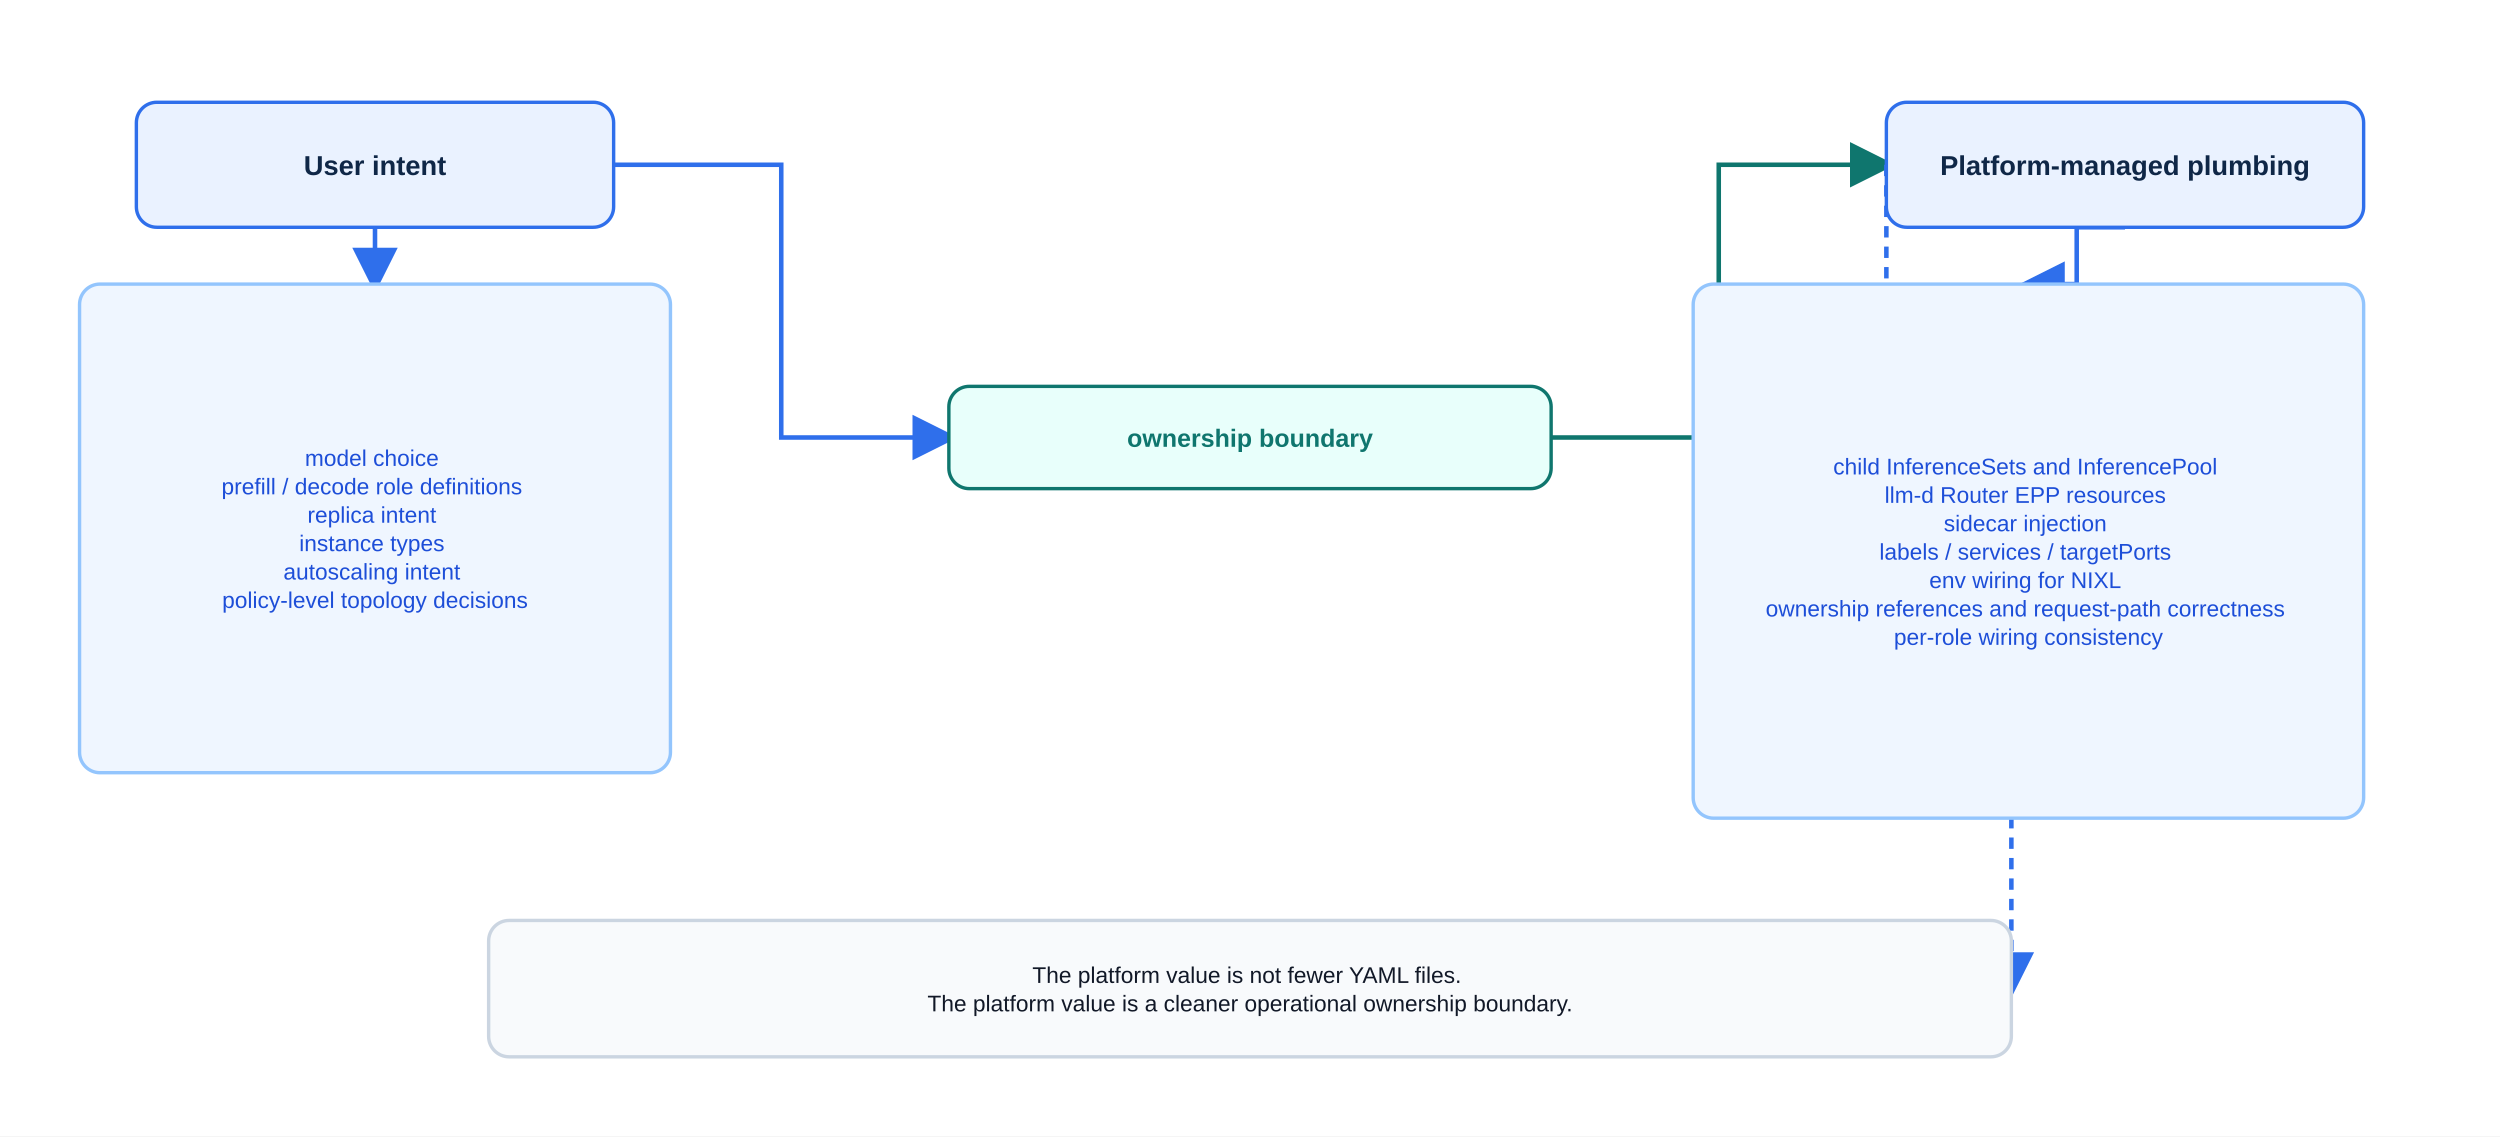
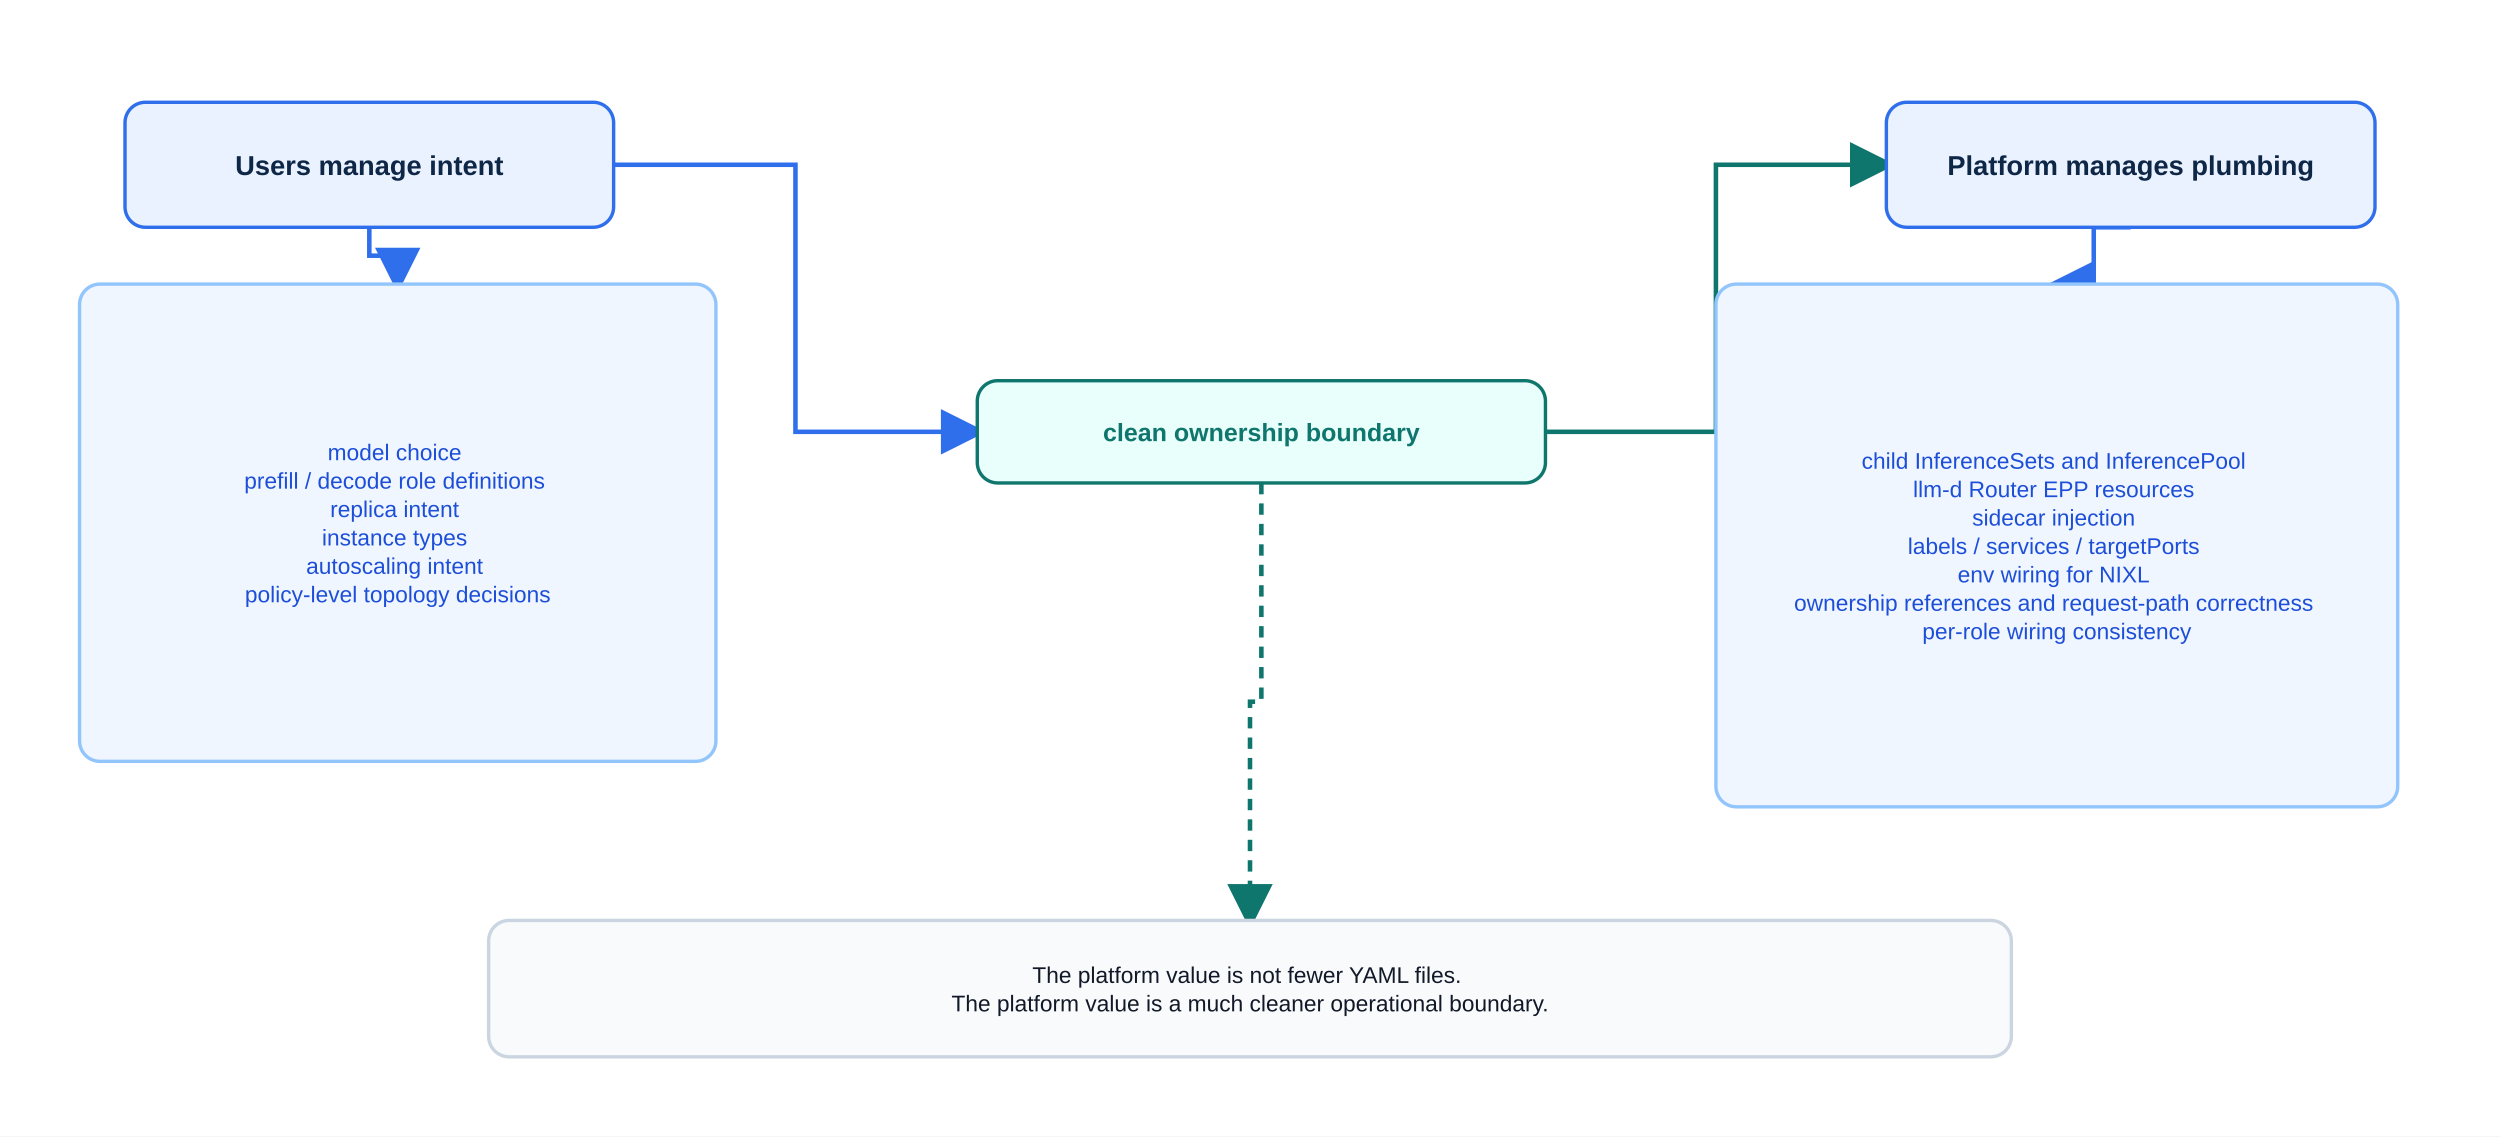
<svg xmlns="http://www.w3.org/2000/svg" width="2200" height="1000" viewBox="0 0 2200 1000">
  <defs>
    <marker id="solid1" markerWidth="10" markerHeight="10" refX="8" refY="5" orient="auto" markerUnits="strokeWidth">
      <path d="M 0 0 L 10 5 L 0 10 z" fill="#2F6FEB" />
    </marker>
    <marker id="solid2" markerWidth="10" markerHeight="10" refX="8" refY="5" orient="auto" markerUnits="strokeWidth">
      <path d="M 0 0 L 10 5 L 0 10 z" fill="#0F766E" />
    </marker>
    <marker id="dash3" markerWidth="10" markerHeight="10" refX="8" refY="5" orient="auto" markerUnits="strokeWidth">
-       <path d="M 0 0 L 10 5 L 0 10 z" fill="#2F6FEB" />
+       <path d="M 0 0 L 10 5 L 0 10 z" fill="#0F766E" />
    </marker>
  </defs>
  <rect x="0" y="0" width="2200" height="1000" fill="#FFFFFF" />
-   <path d="M 330.0 200.0 L 330.0 250.0" fill="none" stroke="#2F6FEB" stroke-width="4" marker-end="url(#solid1)" />
-   <path d="M 540.0 145.0 L 687.5 145.0 L 687.5 385.0 L 835.0 385.0" fill="none" stroke="#2F6FEB" stroke-width="4" marker-end="url(#solid1)" />
-   <path d="M 1365.0 385.0 L 1512.5 385.0 L 1512.5 145.0 L 1660.0 145.0" fill="none" stroke="#0F766E" stroke-width="4" marker-end="url(#solid2)" />
-   <path d="M 1870.0 200.0 L 1827.5 200.0 L 1827.5 250.0 L 1785.0 250.0" fill="none" stroke="#2F6FEB" stroke-width="4" marker-end="url(#solid1)" />
-   <path d="M 1660.0 145.0 L 1660.0 507.5 L 1770.0 507.5 L 1770.0 870.0" fill="none" stroke="#2F6FEB" stroke-width="4" stroke-dasharray="10 8" marker-end="url(#dash3)" />
-   <rect x="120.0" y="90.0" width="420.0" height="110.0" rx="18" ry="18" fill="#EAF2FF" stroke="#2F6FEB" stroke-width="3" />
-   <text x="330.0" y="154.0" text-anchor="middle" font-family="Aptos, Arial, sans-serif" font-size="24" font-weight="700" fill="#0F2747">
-     <tspan x="330.0" dy="0.0">User intent</tspan>
+   <path d="M 325.0 200.0 L 325.0 225.0 L 350.0 225.0 L 350.0 250.0" fill="none" stroke="#2F6FEB" stroke-width="4" marker-end="url(#solid1)" />
+   <path d="M 540.0 145.0 L 700.0 145.0 L 700.0 380.0 L 860.0 380.0" fill="none" stroke="#2F6FEB" stroke-width="4" marker-end="url(#solid1)" />
+   <path d="M 1360.0 380.0 L 1510.0 380.0 L 1510.0 145.0 L 1660.0 145.0" fill="none" stroke="#0F766E" stroke-width="4" marker-end="url(#solid2)" />
+   <path d="M 1875.0 200.0 L 1842.5 200.0 L 1842.5 250.0 L 1810.0 250.0" fill="none" stroke="#2F6FEB" stroke-width="4" marker-end="url(#solid1)" />
+   <path d="M 1110.0 425.0 L 1110.0 617.5 L 1100.0 617.5 L 1100.0 810.0" fill="none" stroke="#0F766E" stroke-width="4" stroke-dasharray="10 8" marker-end="url(#dash3)" />
+   <rect x="110.0" y="90.0" width="430.0" height="110.0" rx="18" ry="18" fill="#EAF2FF" stroke="#2F6FEB" stroke-width="3" />
+   <text x="325.0" y="154.0" text-anchor="middle" font-family="Aptos, Arial, sans-serif" font-size="24" font-weight="700" fill="#0F2747">
+     <tspan x="325.0" dy="0.0">Users manage intent</tspan>
  </text>
-   <rect x="70.0" y="250.0" width="520.0" height="430.0" rx="18" ry="18" fill="#EFF6FF" stroke="#93C5FD" stroke-width="3" />
-   <text x="330.0" y="410.0" text-anchor="middle" font-family="Aptos, Arial, sans-serif" font-size="20" font-weight="400" fill="#1D4ED8">
-     <tspan x="330.0" dy="0.0">model choice</tspan>
-     <tspan x="330.0" dy="25.0">prefill / decode role definitions</tspan>
-     <tspan x="330.0" dy="25.0">replica intent</tspan>
-     <tspan x="330.0" dy="25.0">instance types</tspan>
-     <tspan x="330.0" dy="25.0">autoscaling intent</tspan>
-     <tspan x="330.0" dy="25.0">policy-level topology decisions</tspan>
+   <rect x="70.0" y="250.0" width="560.0" height="420.0" rx="18" ry="18" fill="#EFF6FF" stroke="#93C5FD" stroke-width="3" />
+   <text x="350.0" y="405.0" text-anchor="middle" font-family="Aptos, Arial, sans-serif" font-size="20" font-weight="400" fill="#1D4ED8">
+     <tspan x="350.0" dy="0.0">model choice</tspan>
+     <tspan x="350.0" dy="25.0">prefill / decode role definitions</tspan>
+     <tspan x="350.0" dy="25.0">replica intent</tspan>
+     <tspan x="350.0" dy="25.0">instance types</tspan>
+     <tspan x="350.0" dy="25.0">autoscaling intent</tspan>
+     <tspan x="350.0" dy="25.0">policy-level topology decisions</tspan>
  </text>
-   <rect x="835.0" y="340.0" width="530.0" height="90.0" rx="18" ry="18" fill="#E8FFFB" stroke="#0F766E" stroke-width="3" />
-   <text x="1100.0" y="393.2" text-anchor="middle" font-family="Aptos, Arial, sans-serif" font-size="22" font-weight="700" fill="#0F766E">
-     <tspan x="1100.0" dy="0.0">ownership boundary</tspan>
+   <rect x="860.0" y="335.0" width="500.0" height="90.0" rx="18" ry="18" fill="#E8FFFB" stroke="#0F766E" stroke-width="3" />
+   <text x="1110.0" y="388.2" text-anchor="middle" font-family="Aptos, Arial, sans-serif" font-size="22" font-weight="700" fill="#0F766E">
+     <tspan x="1110.0" dy="0.0">clean ownership boundary</tspan>
  </text>
-   <rect x="1660.0" y="90.0" width="420.0" height="110.0" rx="18" ry="18" fill="#EAF2FF" stroke="#2F6FEB" stroke-width="3" />
-   <text x="1870.0" y="154.0" text-anchor="middle" font-family="Aptos, Arial, sans-serif" font-size="24" font-weight="700" fill="#0F2747">
-     <tspan x="1870.0" dy="0.0">Platform-managed plumbing</tspan>
+   <rect x="1660.0" y="90.0" width="430.0" height="110.0" rx="18" ry="18" fill="#EAF2FF" stroke="#2F6FEB" stroke-width="3" />
+   <text x="1875.0" y="154.0" text-anchor="middle" font-family="Aptos, Arial, sans-serif" font-size="24" font-weight="700" fill="#0F2747">
+     <tspan x="1875.0" dy="0.0">Platform manages plumbing</tspan>
  </text>
-   <rect x="1490.0" y="250.0" width="590.0" height="470.0" rx="18" ry="18" fill="#EFF6FF" stroke="#93C5FD" stroke-width="3" />
-   <text x="1785.0" y="417.5" text-anchor="middle" font-family="Aptos, Arial, sans-serif" font-size="20" font-weight="400" fill="#1D4ED8">
-     <tspan x="1785.0" dy="0.0">child InferenceSets and InferencePool</tspan>
-     <tspan x="1785.0" dy="25.0">llm-d Router EPP resources</tspan>
-     <tspan x="1785.0" dy="25.0">sidecar injection</tspan>
-     <tspan x="1785.0" dy="25.0">labels / services / targetPorts</tspan>
-     <tspan x="1785.0" dy="25.0">env wiring for NIXL</tspan>
-     <tspan x="1785.0" dy="25.0">ownership references and request-path correctness</tspan>
-     <tspan x="1785.0" dy="25.0">per-role wiring consistency</tspan>
+   <rect x="1510.0" y="250.0" width="600.0" height="460.0" rx="18" ry="18" fill="#EFF6FF" stroke="#93C5FD" stroke-width="3" />
+   <text x="1810.0" y="412.5" text-anchor="middle" font-family="Aptos, Arial, sans-serif" font-size="20" font-weight="400" fill="#1D4ED8">
+     <tspan x="1810.0" dy="0.0">child InferenceSets and InferencePool</tspan>
+     <tspan x="1810.0" dy="25.0">llm-d Router EPP resources</tspan>
+     <tspan x="1810.0" dy="25.0">sidecar injection</tspan>
+     <tspan x="1810.0" dy="25.0">labels / services / targetPorts</tspan>
+     <tspan x="1810.0" dy="25.0">env wiring for NIXL</tspan>
+     <tspan x="1810.0" dy="25.0">ownership references and request-path correctness</tspan>
+     <tspan x="1810.0" dy="25.0">per-role wiring consistency</tspan>
  </text>
  <rect x="430.0" y="810.0" width="1340.0" height="120.0" rx="18" ry="18" fill="#F8FAFC" stroke="#CBD5E1" stroke-width="3" />
  <text x="1100.0" y="865.0" text-anchor="middle" font-family="Aptos, Arial, sans-serif" font-size="20" font-weight="400" fill="#111827">
    <tspan x="1100.0" dy="0.0">The platform value is not fewer YAML files.</tspan>
-     <tspan x="1100.0" dy="25.0">The platform value is a cleaner operational ownership boundary.</tspan>
+     <tspan x="1100.0" dy="25.0">The platform value is a much cleaner operational boundary.</tspan>
  </text>
</svg>
